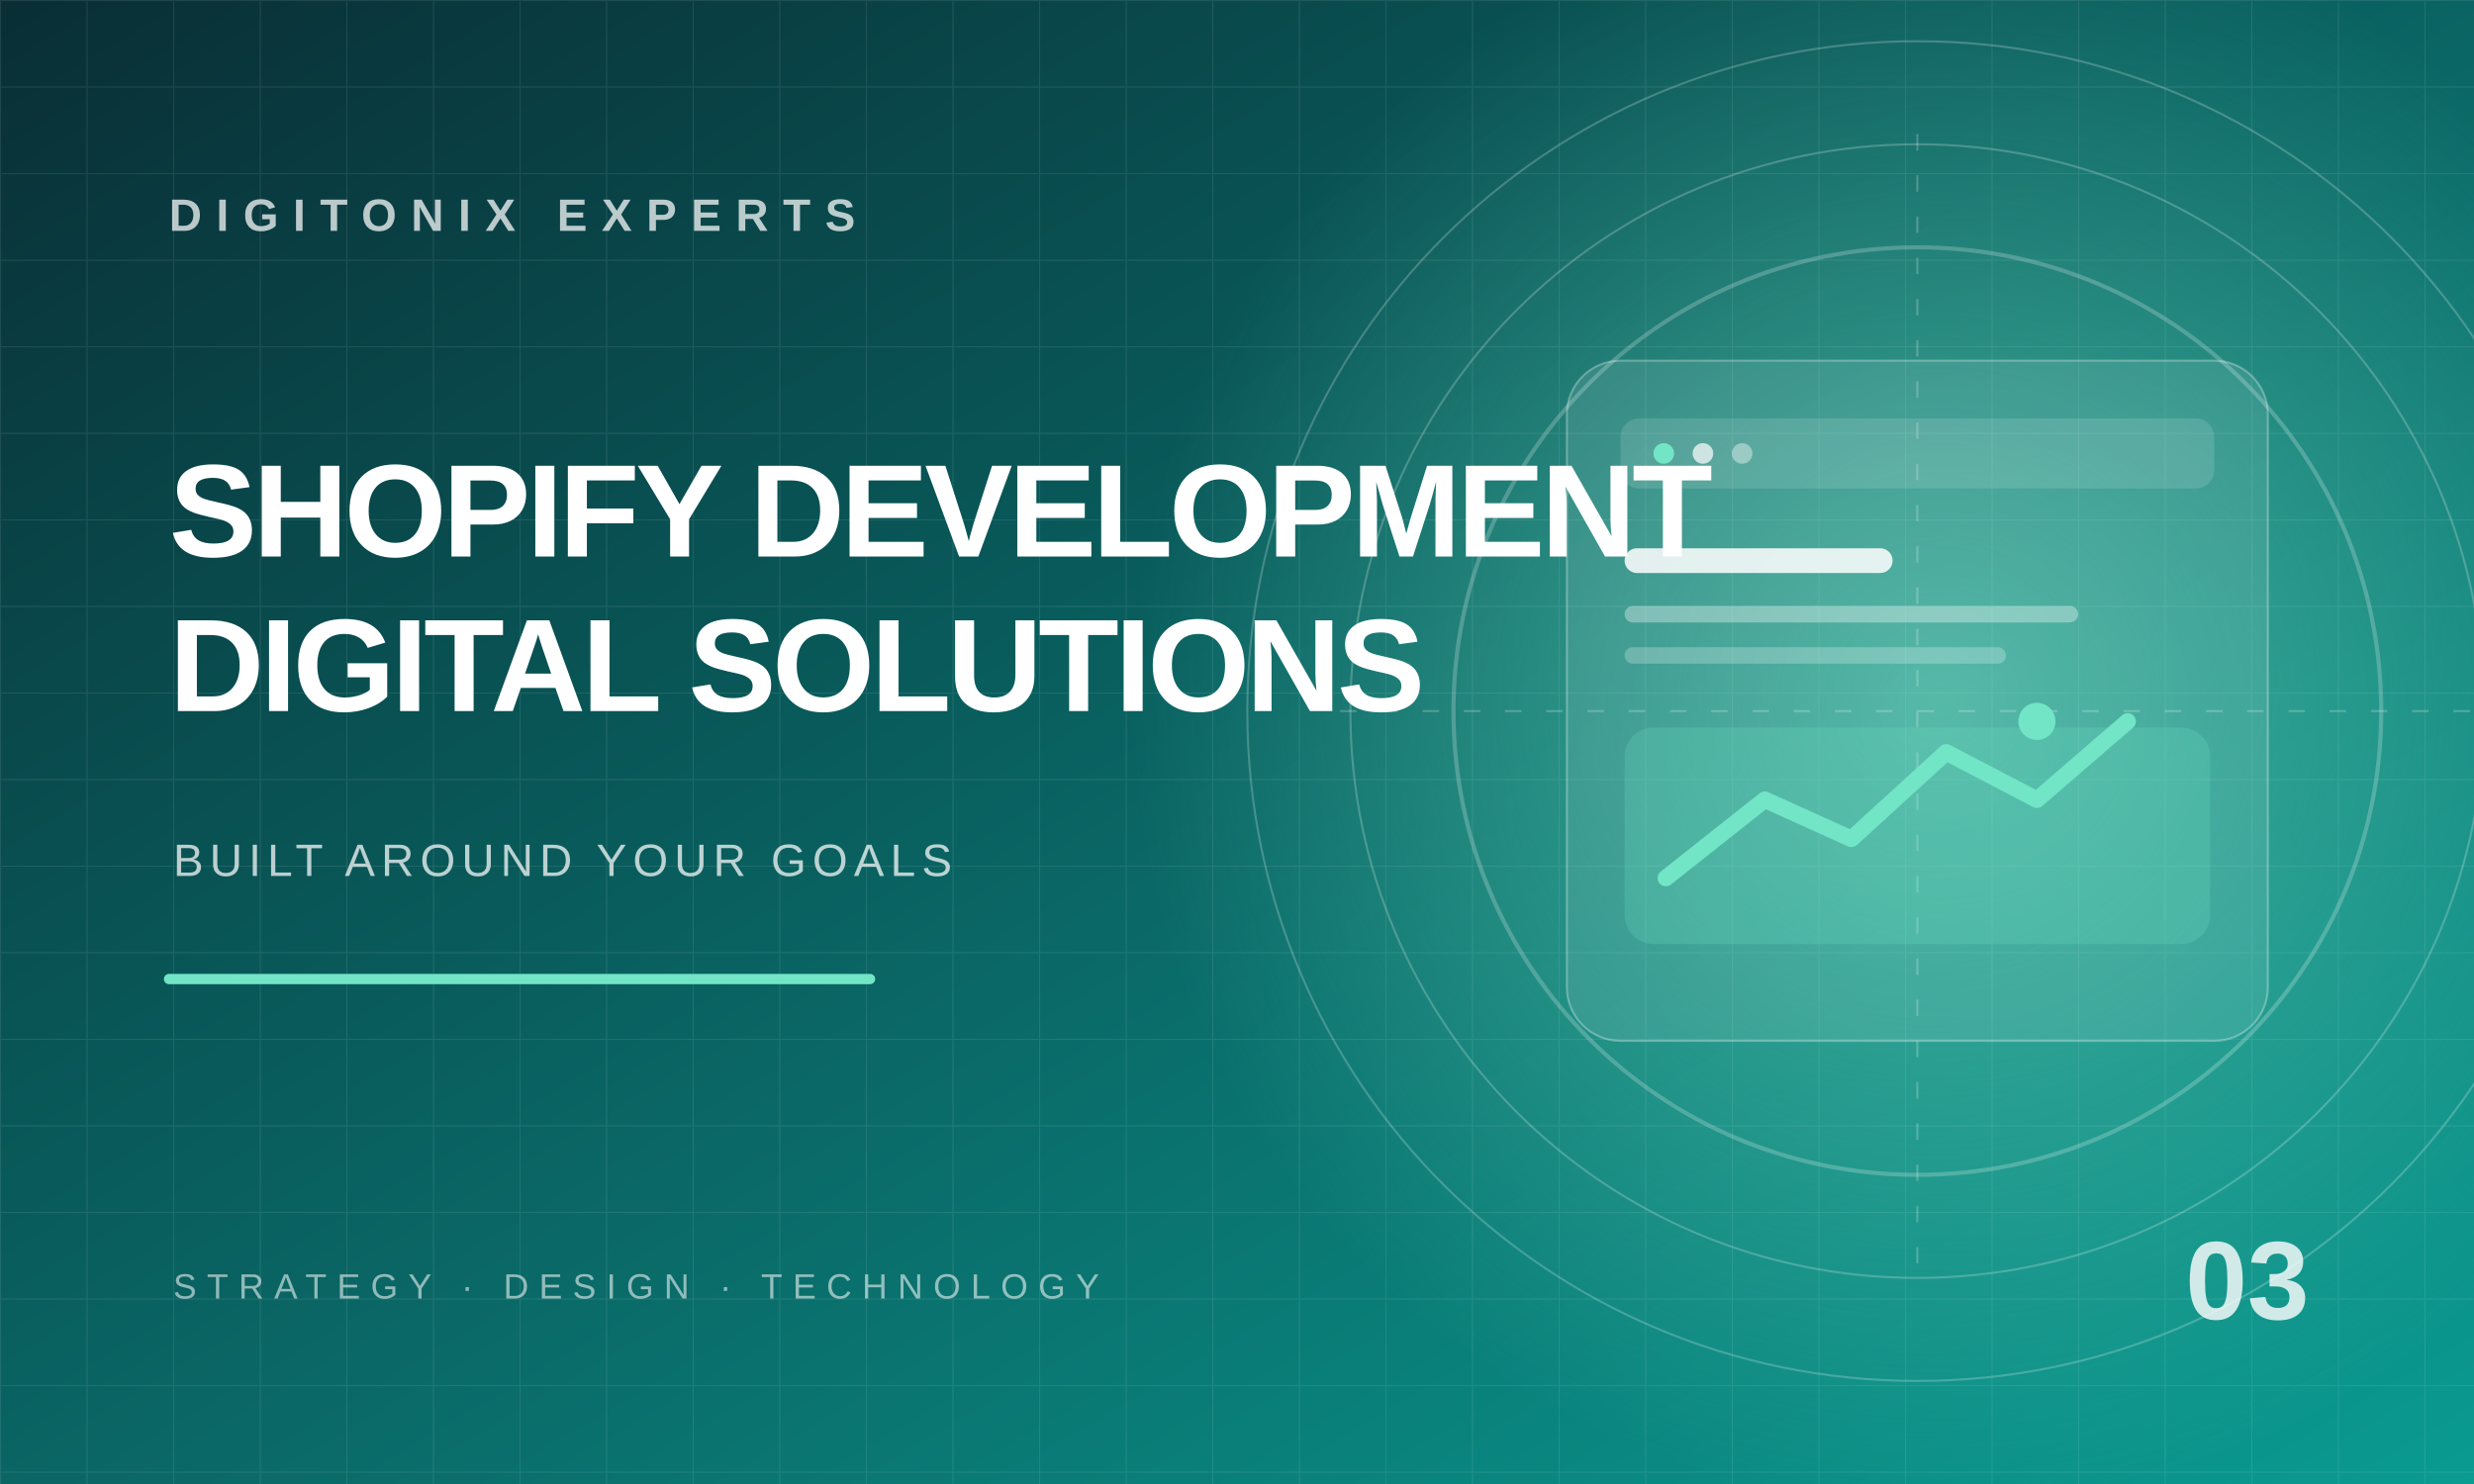
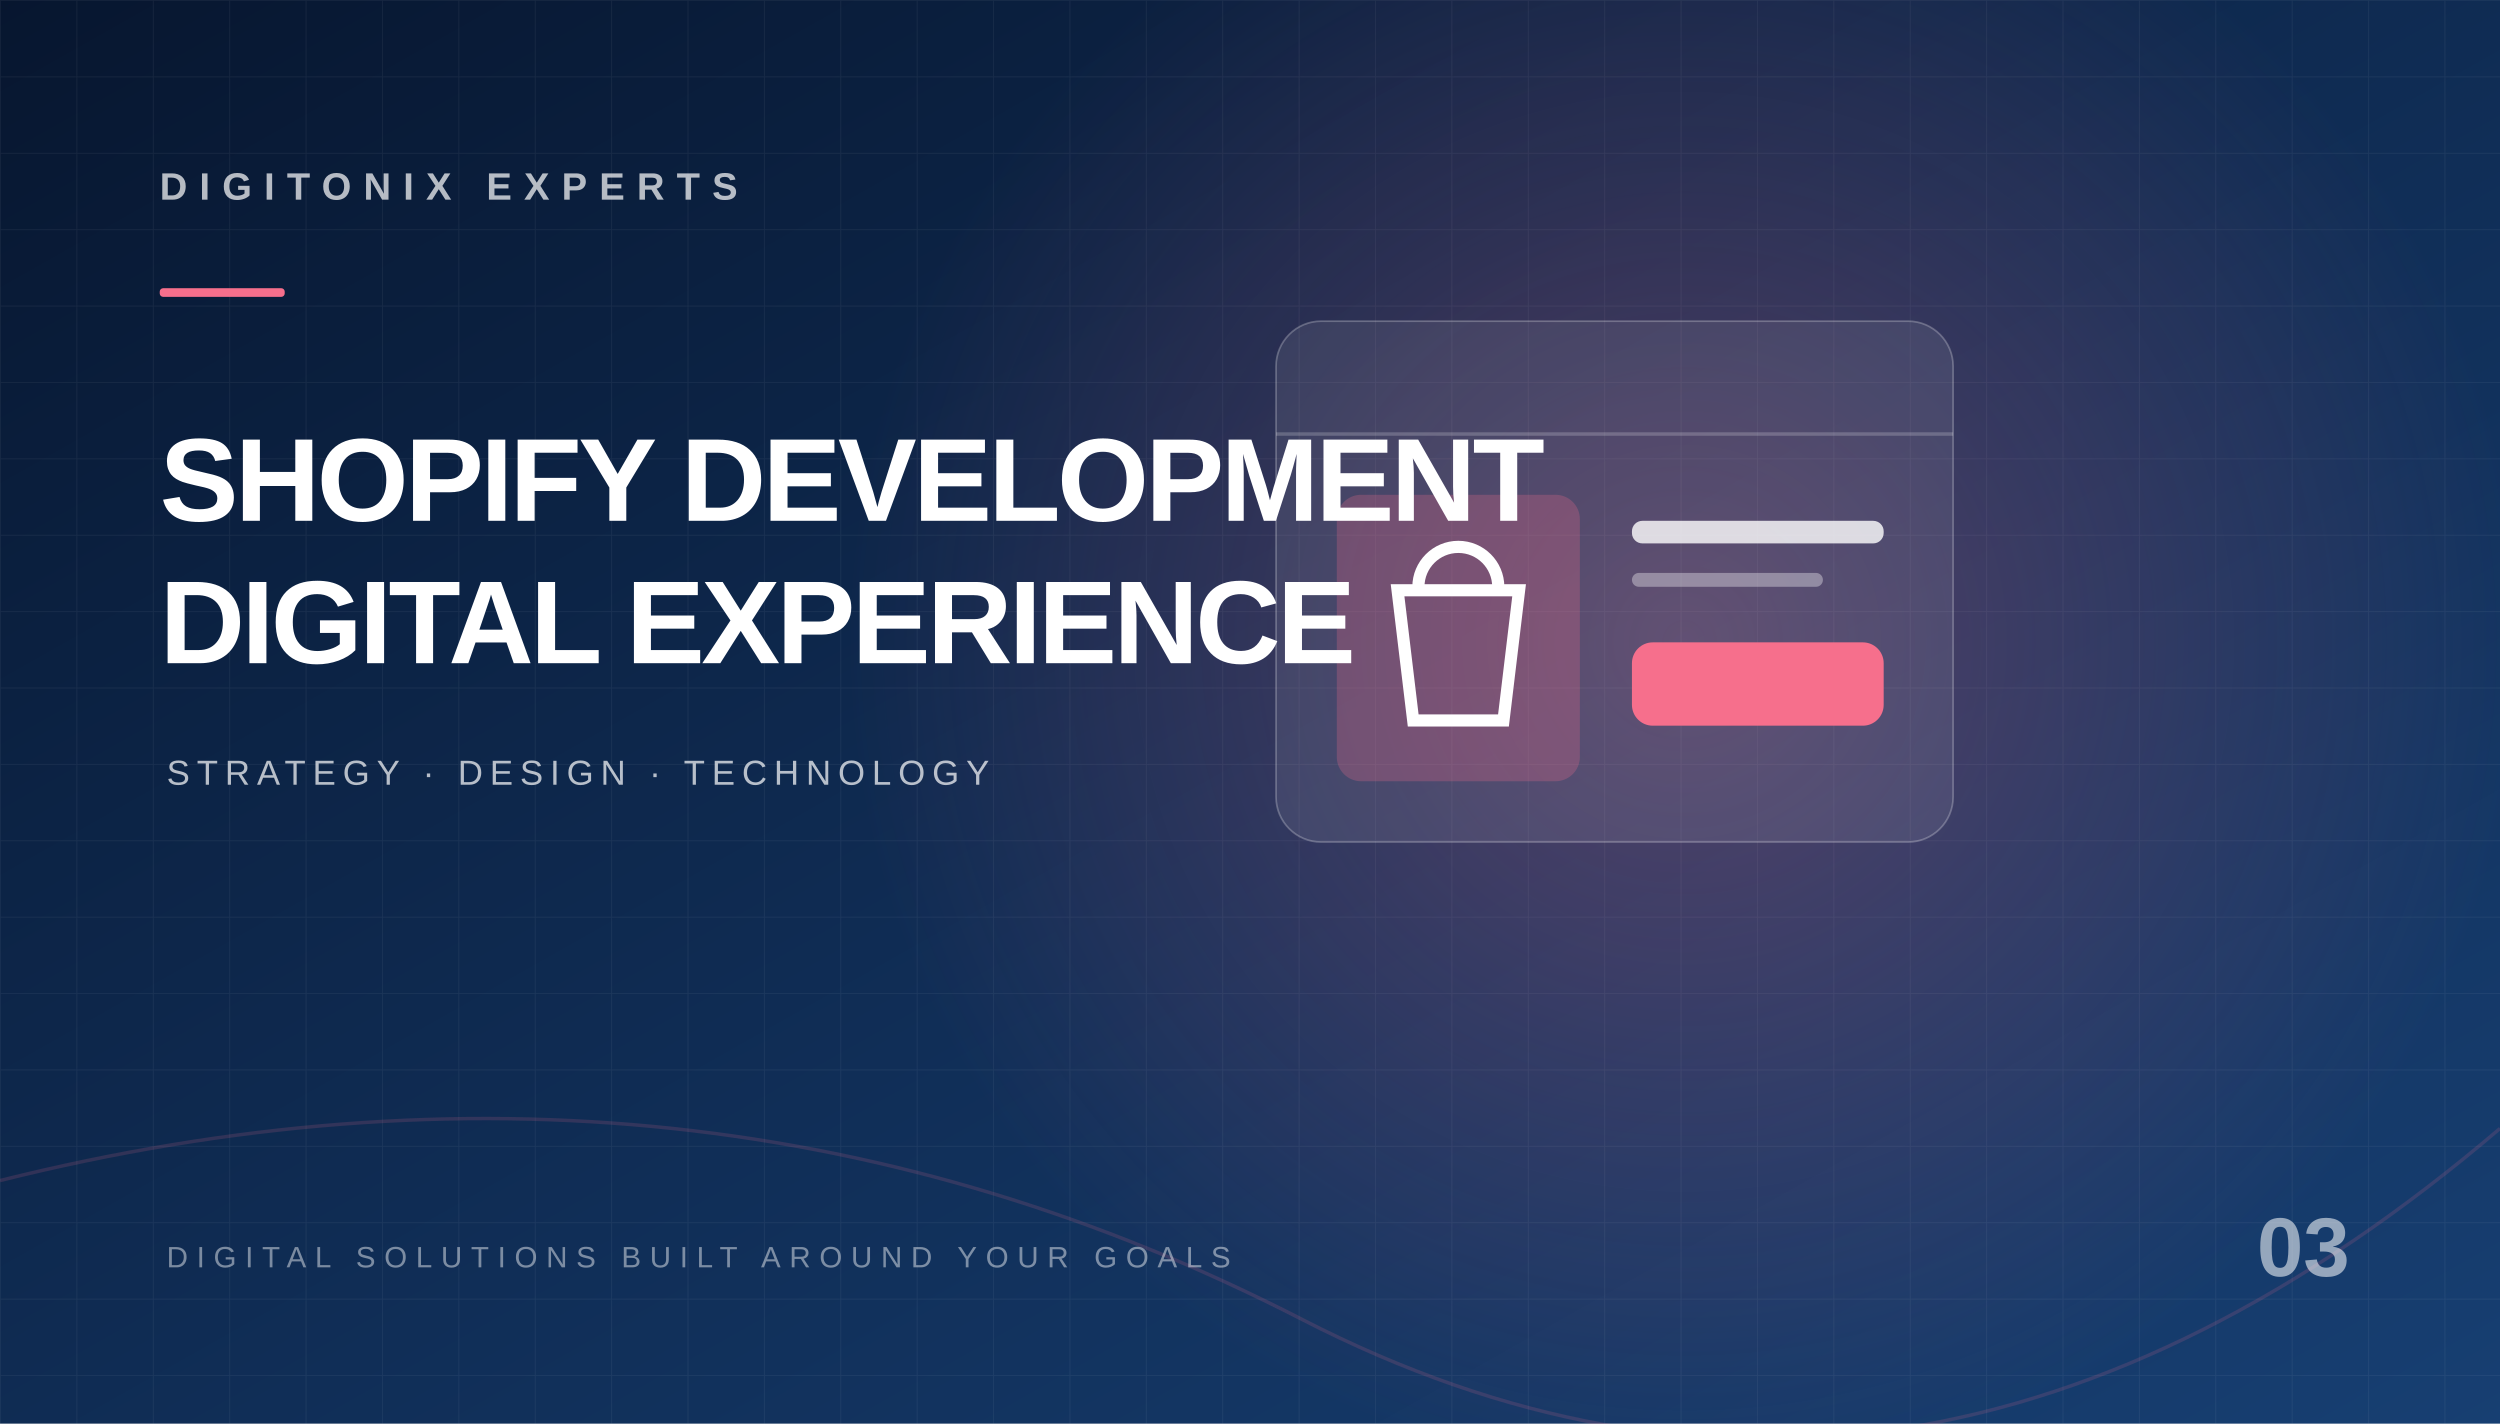
- <svg xmlns="http://www.w3.org/2000/svg" width="1200" height="720" viewBox="0 0 1200 720" role="img" aria-labelledby="title desc">
+ <svg xmlns="http://www.w3.org/2000/svg" width="1440" height="820" viewBox="0 0 1440 820">
  <defs>
    <linearGradient id="bg" x1="0" y1="0" x2="1" y2="1">
-       <stop stop-color="#092e35" />
-       <stop offset="1" stop-color="#0a9b91" />
+       <stop stop-color="#07162f" />
+       <stop offset=".55" stop-color="#102e57" />
+       <stop offset="1" stop-color="#173f72" />
    </linearGradient>
    <radialGradient id="glow">
-       <stop stop-color="#72e5c6" stop-opacity=".55" />
-       <stop offset="1" stop-color="#72e5c6" stop-opacity="0" />
+       <stop stop-color="hsl(347,88%,70%)" stop-opacity=".3" />
+       <stop offset="1" stop-color="hsl(347,88%,70%)" stop-opacity="0" />
    </radialGradient>
-     <pattern id="grid" width="42" height="42" patternUnits="userSpaceOnUse">
-       <path d="M42 0H0V42" fill="none" stroke="#fff" stroke-opacity=".09" />
+     <pattern id="grid" width="44" height="44" patternUnits="userSpaceOnUse">
+       <path d="M44 0H0V44" fill="none" stroke="#fff" stroke-opacity=".055" />
    </pattern>
  </defs>
-   <rect width="1200" height="720" fill="url(#bg)" />
-   <rect width="1200" height="720" fill="url(#grid)" />
-   <circle cx="940" cy="340" r="390" fill="url(#glow)" />
-   <g fill="none" stroke="#fff" stroke-opacity=".22">
-     <circle cx="930" cy="345" r="225" stroke-width="2" />
-     <circle cx="930" cy="345" r="275" />
-     <circle cx="930" cy="345" r="325" />
-     <path d="M650 345h560M930 65v560" stroke-dasharray="8 12" />
+   <rect width="1440" height="820" fill="url(#bg)" />
+   <rect width="1440" height="820" fill="url(#grid)" />
+   <circle cx="970" cy="370" r="480" fill="url(#glow)" />
+   <path d="M0 680Q400 580 750 760T1440 650" fill="none" stroke="hsl(347,88%,70%)" stroke-opacity=".15" stroke-width="2" />
+   <rect x="735" y="185" width="390" height="300" rx="26" fill="#fff" fill-opacity=".08" stroke="#fff" stroke-opacity=".25" />
+   <path d="M735 250h390" stroke="#fff" stroke-opacity=".2" stroke-width="2" />
+   <rect x="770" y="285" width="140" height="165" rx="14" fill="hsl(347,88%,70%)" fill-opacity=".25" />
+   <path d="M805 340h70l-9 75h-52zM817 338a23 23 0 0146 0" fill="none" stroke="#fff" stroke-width="7" />
+   <rect x="940" y="300" width="145" height="13" rx="6" fill="#fff" fill-opacity=".8" />
+   <rect x="940" y="330" width="110" height="8" rx="4" fill="#fff" fill-opacity=".35" />
+   <rect x="940" y="370" width="145" height="48" rx="12" fill="hsl(347,88%,70%)" />
+   <g font-family="Arial,sans-serif" fill="#fff">
+     <text x="92" y="115" font-size="22" font-weight="700" letter-spacing="7" opacity=".7">DIGITONIX EXPERTS</text>
+     <rect x="92" y="166" width="72" height="5" rx="2" fill="hsl(347,88%,70%)" />
+     <text x="92" y="300" font-size="68" font-weight="800" letter-spacing="-2">SHOPIFY DEVELOPMENT</text>
+     <text x="92" y="382" font-size="68" font-weight="800" letter-spacing="-2">DIGITAL EXPERIENCE</text>
+     <text x="96" y="452" font-size="20" letter-spacing="4" opacity=".7">STRATEGY · DESIGN · TECHNOLOGY</text>
+     <text x="96" y="730" font-size="17" letter-spacing="5" opacity=".45">DIGITAL SOLUTIONS BUILT AROUND YOUR GOALS</text>
+     <text x="1300" y="735" font-size="48" font-weight="800" opacity=".55">03</text>
  </g>
-   <g transform="translate(760 175)">
-     <rect x="0" y="0" width="340" height="330" rx="26" fill="#fff" fill-opacity=".10" stroke="#fff" stroke-opacity=".3" />
-     <rect x="26" y="28" width="288" height="34" rx="9" fill="#fff" fill-opacity=".13" />
-     <circle cx="47" cy="45" r="5" fill="#72e5c6" />
-     <circle cx="66" cy="45" r="5" fill="#fff" fill-opacity=".7" />
-     <circle cx="85" cy="45" r="5" fill="#fff" fill-opacity=".4" />
-     <rect x="28" y="91" width="130" height="12" rx="6" fill="#fff" fill-opacity=".85" />
-     <rect x="28" y="119" width="220" height="8" rx="4" fill="#fff" fill-opacity=".34" />
-     <rect x="28" y="139" width="185" height="8" rx="4" fill="#fff" fill-opacity=".24" />
-     <rect x="28" y="178" width="284" height="105" rx="14" fill="#72e5c6" fill-opacity=".22" />
-     <path d="M48 251l48-38 42 19 46-42 44 23 44-38" fill="none" stroke="#72e5c6" stroke-width="8" stroke-linecap="round" stroke-linejoin="round" />
-     <circle cx="228" cy="175" r="9" fill="#72e5c6" />
-   </g>
-   <g fill="#fff">
-     <text x="82" y="112" font-family="Arial,sans-serif" font-size="22" font-weight="700" letter-spacing="7" opacity=".72">DIGITONIX EXPERTS</text>
-     <text x="82" y="270" font-family="Arial,sans-serif" font-size="64" font-weight="800" letter-spacing="-2">SHOPIFY DEVELOPMENT</text>
-     <text x="82" y="345" font-family="Arial,sans-serif" font-size="64" font-weight="800" letter-spacing="-2">DIGITAL SOLUTIONS</text>
-     <text x="84" y="425" font-family="Arial,sans-serif" font-size="22" letter-spacing="3" opacity=".72">BUILT AROUND YOUR GOALS</text>
-     <text x="84" y="630" font-family="Arial,sans-serif" font-size="17" letter-spacing="5" opacity=".55">STRATEGY  ·  DESIGN  ·  TECHNOLOGY</text>
-     <text x="1060" y="640" font-family="Arial,sans-serif" font-size="54" font-weight="800" opacity=".8">03</text>
-   </g>
-   <path d="M82 475h340" stroke="#72e5c6" stroke-width="5" stroke-linecap="round" />
</svg>
